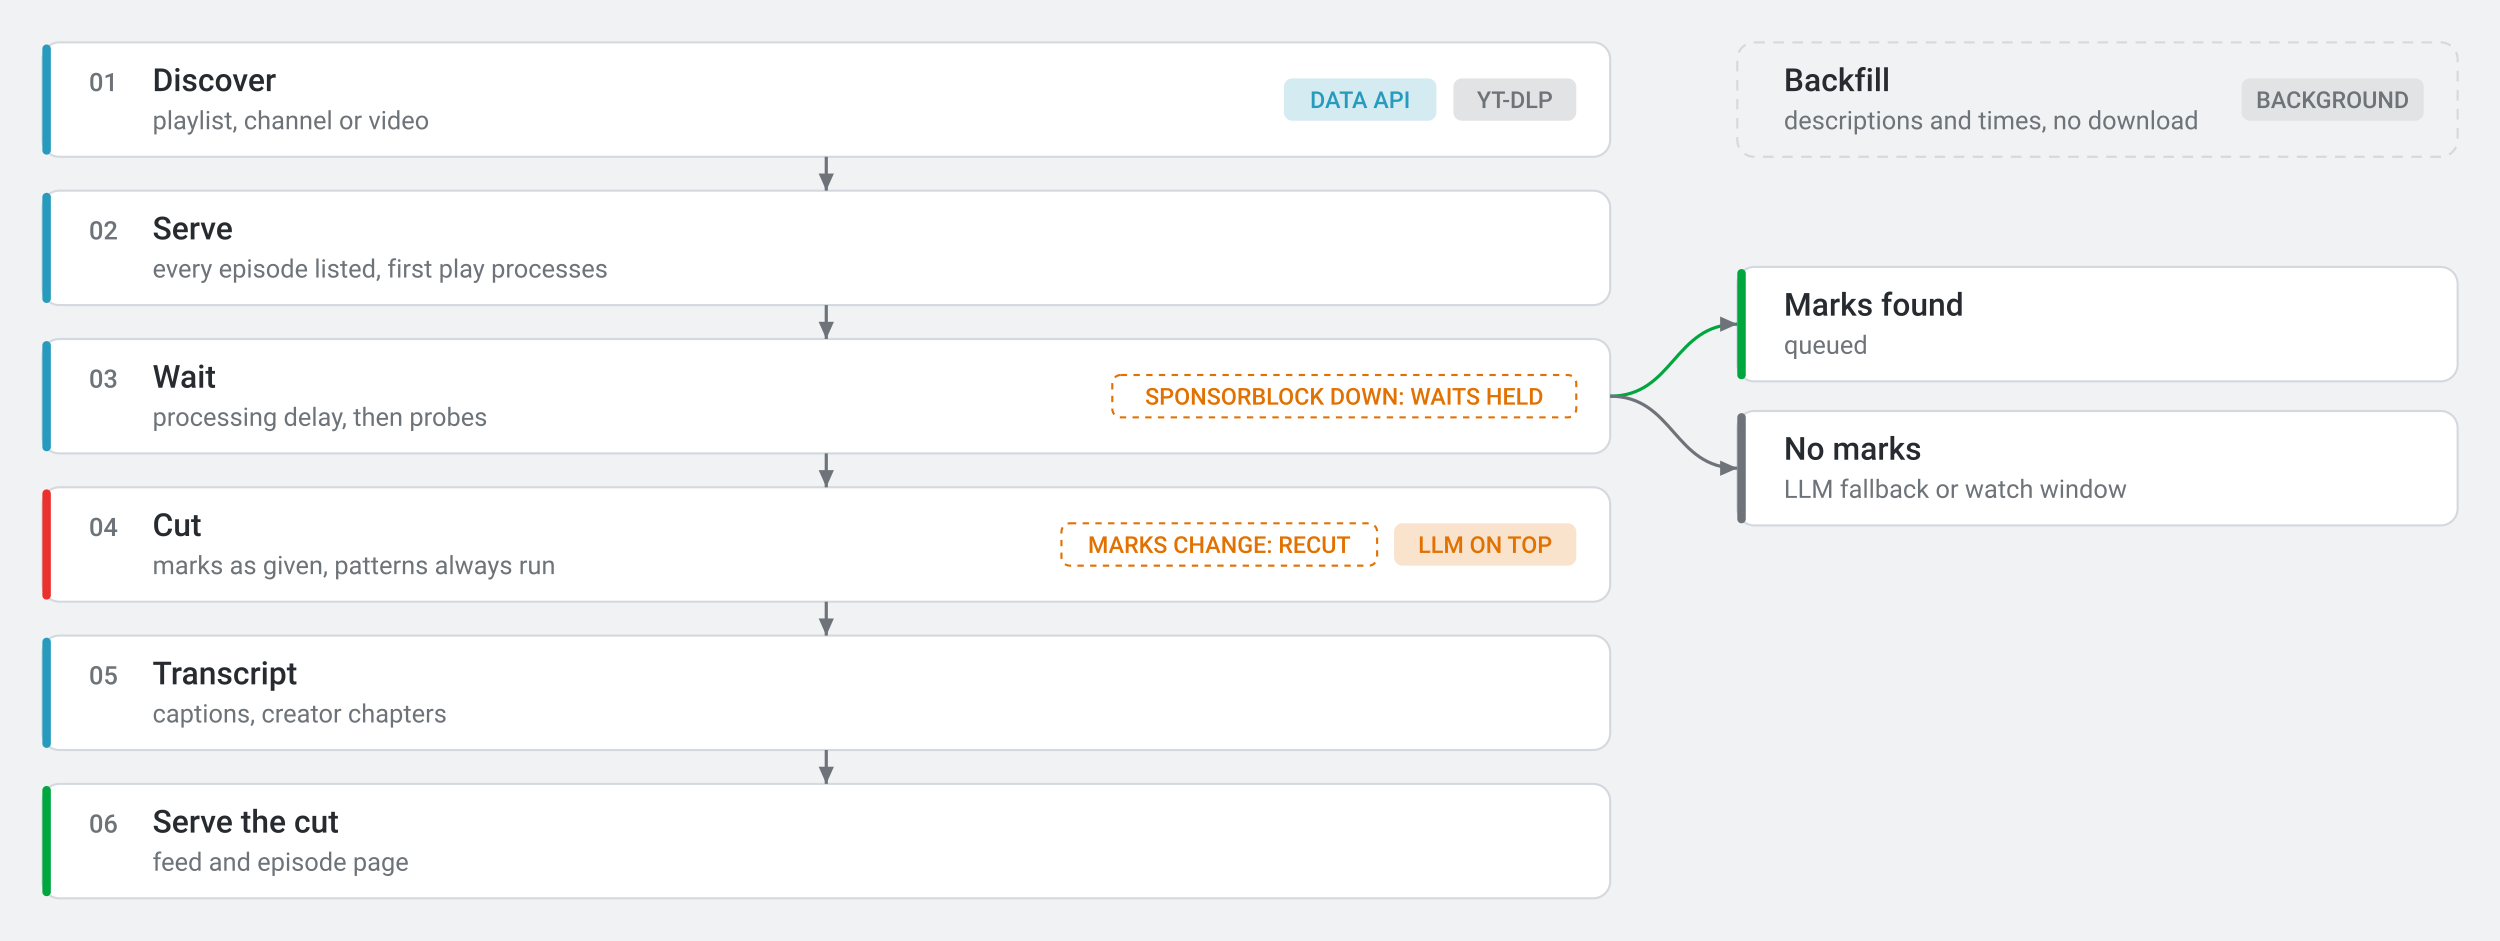
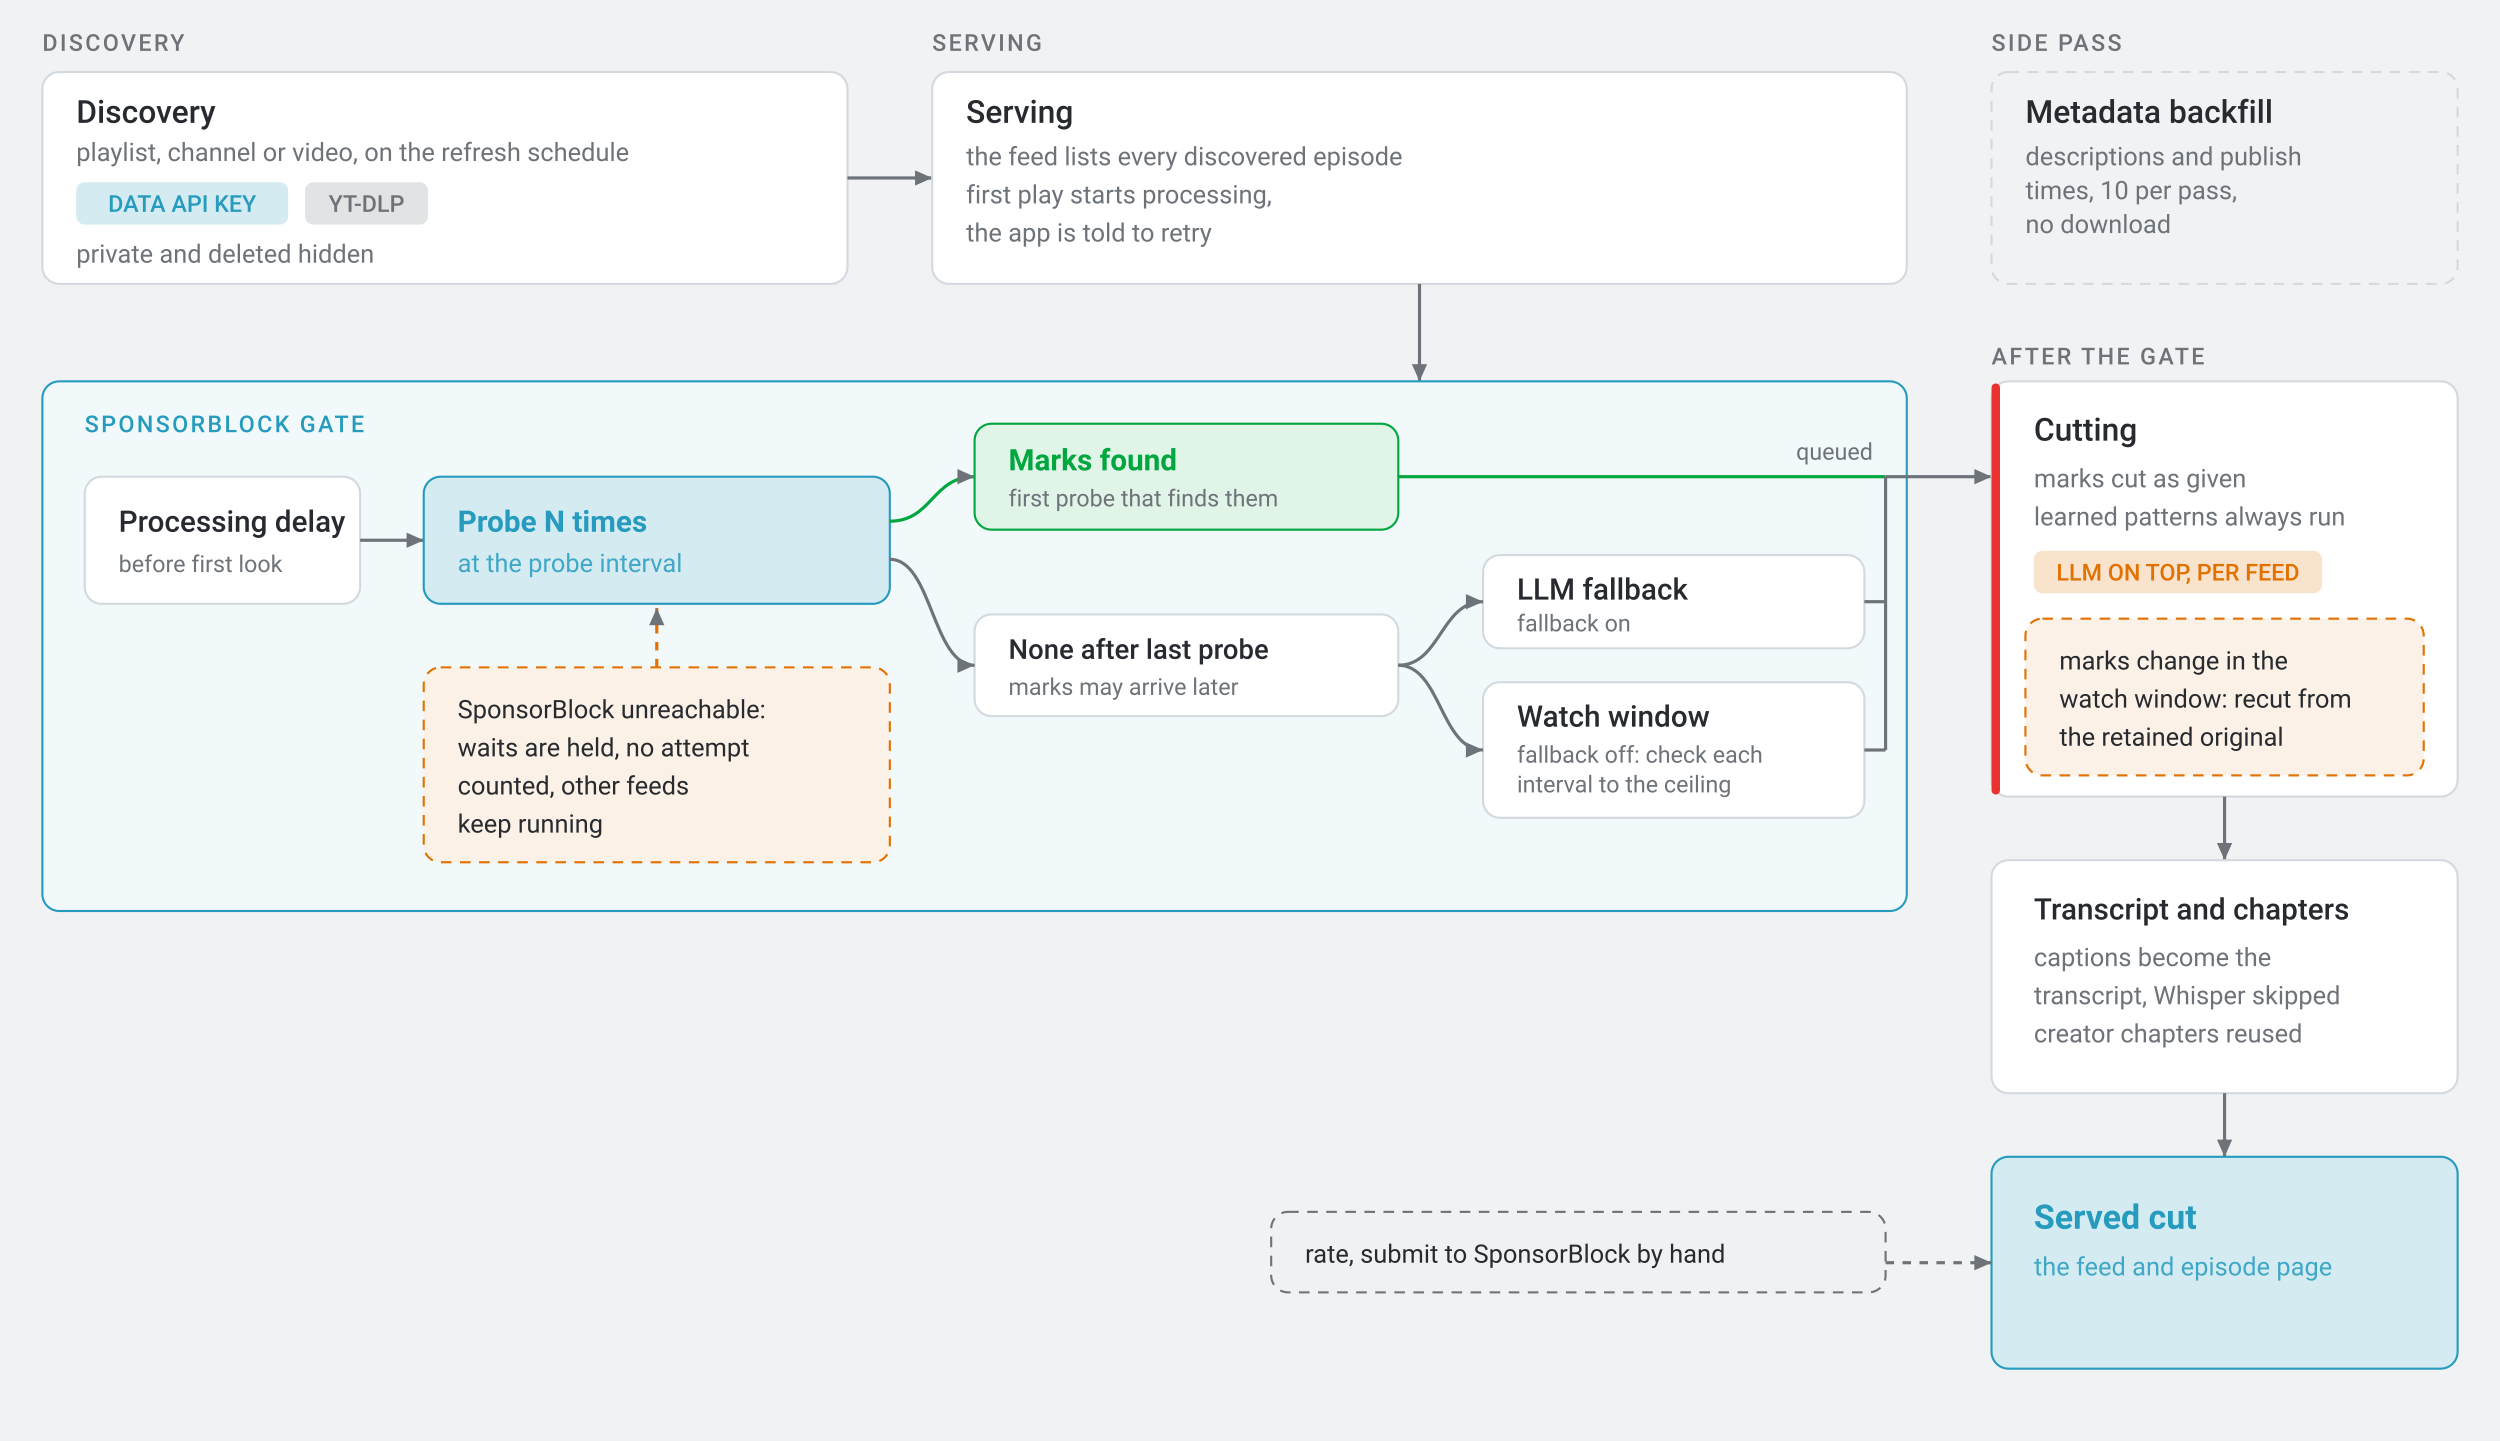
- <svg xmlns="http://www.w3.org/2000/svg" viewBox="0 0 1180 444" width="1180" height="444" role="img" aria-label="The YouTube pipeline from discovery through the SponsorBlock wait to the served cut">
+ <svg xmlns="http://www.w3.org/2000/svg" viewBox="0 0 1180 680" width="1180" height="680" role="img" aria-label="The YouTube pipeline: discovery, SponsorBlock gate, cutting and serving">
  <defs>
    <marker id="ar" viewBox="0 0 10 10" refX="9" refY="5" markerWidth="6" markerHeight="6" orient="auto-start-reverse">
      <path d="M 0 1 L 9 5 L 0 9 z" fill="#6D7378" />
    </marker>
    <marker id="arp" viewBox="0 0 10 10" refX="9" refY="5" markerWidth="6" markerHeight="6" orient="auto-start-reverse">
      <path d="M 0 1 L 9 5 L 0 9 z" fill="#279BBE" />
    </marker>
    <pattern id="hatch" width="7" height="7" patternTransform="rotate(45)" patternUnits="userSpaceOnUse">
      <line x1="0" y1="0" x2="0" y2="7" stroke="#EA312E" stroke-width="2" opacity="0.28" />
    </pattern>
    <pattern id="hatchq" width="7" height="7" patternTransform="rotate(45)" patternUnits="userSpaceOnUse">
      <line x1="0" y1="0" x2="0" y2="7" stroke="#6D7378" stroke-width="2" opacity="0.20" />
    </pattern>
  </defs>
-   <rect width="1180" height="444" fill="#F0F2F4" />
-   <rect x="20" y="20" width="740" height="54" rx="8" fill="#FFFFFF" stroke="#D3D9DE" stroke-width="1" />
-   <rect x="20" y="21" width="4" height="52" rx="2" fill="#279BBE" />
-   <text x="42" y="43" font-family="Roboto, -apple-system, BlinkMacSystemFont, 'Segoe UI', sans-serif" font-size="12" font-weight="500" fill="#6D7378" text-anchor="start">01</text>
-   <text x="72" y="43" font-family="Roboto, -apple-system, BlinkMacSystemFont, 'Segoe UI', sans-serif" font-size="15" font-weight="500" fill="#272B30" text-anchor="start">Discover</text>
-   <text x="72" y="61" font-family="Roboto, -apple-system, BlinkMacSystemFont, 'Segoe UI', sans-serif" font-size="12" font-weight="400" fill="#6D7378" text-anchor="start">playlist, channel or video</text>
-   <rect x="686" y="37" width="58" height="20" rx="4" fill="#E2E3E4" stroke="none" stroke-width="0" />
-   <text x="715.0" y="51" font-family="Roboto, -apple-system, BlinkMacSystemFont, 'Segoe UI', sans-serif" font-size="11" font-weight="500" fill="#6D7378" text-anchor="middle">YT-DLP</text>
-   <rect x="606" y="37" width="72" height="20" rx="4" fill="#D4EBF2" stroke="none" stroke-width="0" />
-   <text x="642.0" y="51" font-family="Roboto, -apple-system, BlinkMacSystemFont, 'Segoe UI', sans-serif" font-size="11" font-weight="500" fill="#279BBE" text-anchor="middle">DATA API</text>
-   <rect x="20" y="90" width="740" height="54" rx="8" fill="#FFFFFF" stroke="#D3D9DE" stroke-width="1" />
-   <rect x="20" y="91" width="4" height="52" rx="2" fill="#279BBE" />
-   <text x="42" y="113" font-family="Roboto, -apple-system, BlinkMacSystemFont, 'Segoe UI', sans-serif" font-size="12" font-weight="500" fill="#6D7378" text-anchor="start">02</text>
-   <text x="72" y="113" font-family="Roboto, -apple-system, BlinkMacSystemFont, 'Segoe UI', sans-serif" font-size="15" font-weight="500" fill="#272B30" text-anchor="start">Serve</text>
-   <text x="72" y="131" font-family="Roboto, -apple-system, BlinkMacSystemFont, 'Segoe UI', sans-serif" font-size="12" font-weight="400" fill="#6D7378" text-anchor="start">every episode listed, first play processes</text>
-   <rect x="20" y="160" width="740" height="54" rx="8" fill="#FFFFFF" stroke="#D3D9DE" stroke-width="1" />
-   <rect x="20" y="161" width="4" height="52" rx="2" fill="#279BBE" />
-   <text x="42" y="183" font-family="Roboto, -apple-system, BlinkMacSystemFont, 'Segoe UI', sans-serif" font-size="12" font-weight="500" fill="#6D7378" text-anchor="start">03</text>
-   <text x="72" y="183" font-family="Roboto, -apple-system, BlinkMacSystemFont, 'Segoe UI', sans-serif" font-size="15" font-weight="500" fill="#272B30" text-anchor="start">Wait</text>
-   <text x="72" y="201" font-family="Roboto, -apple-system, BlinkMacSystemFont, 'Segoe UI', sans-serif" font-size="12" font-weight="400" fill="#6D7378" text-anchor="start">processing delay, then probes</text>
-   <rect x="525" y="177" width="219" height="20" rx="4" fill="none" stroke="#E17100" stroke-width="1" stroke-dasharray="3 3" />
-   <text x="634.5" y="191" font-family="Roboto, -apple-system, BlinkMacSystemFont, 'Segoe UI', sans-serif" font-size="11" font-weight="500" fill="#E17100" text-anchor="middle">SPONSORBLOCK DOWN: WAITS HELD</text>
-   <rect x="20" y="230" width="740" height="54" rx="8" fill="#FFFFFF" stroke="#D3D9DE" stroke-width="1" />
-   <rect x="20" y="231" width="4" height="52" rx="2" fill="#EA312E" />
-   <text x="42" y="253" font-family="Roboto, -apple-system, BlinkMacSystemFont, 'Segoe UI', sans-serif" font-size="12" font-weight="500" fill="#6D7378" text-anchor="start">04</text>
-   <text x="72" y="253" font-family="Roboto, -apple-system, BlinkMacSystemFont, 'Segoe UI', sans-serif" font-size="15" font-weight="500" fill="#272B30" text-anchor="start">Cut</text>
-   <text x="72" y="271" font-family="Roboto, -apple-system, BlinkMacSystemFont, 'Segoe UI', sans-serif" font-size="12" font-weight="400" fill="#6D7378" text-anchor="start">marks as given, patterns always run</text>
-   <rect x="658" y="247" width="86" height="20" rx="4" fill="#F9E3CC" stroke="none" stroke-width="0" />
-   <text x="701.0" y="261" font-family="Roboto, -apple-system, BlinkMacSystemFont, 'Segoe UI', sans-serif" font-size="11" font-weight="500" fill="#E17100" text-anchor="middle">LLM ON TOP</text>
-   <rect x="501" y="247" width="149" height="20" rx="4" fill="none" stroke="#E17100" stroke-width="1" stroke-dasharray="3 3" />
-   <text x="575.5" y="261" font-family="Roboto, -apple-system, BlinkMacSystemFont, 'Segoe UI', sans-serif" font-size="11" font-weight="500" fill="#E17100" text-anchor="middle">MARKS CHANGE: RECUT</text>
-   <rect x="20" y="300" width="740" height="54" rx="8" fill="#FFFFFF" stroke="#D3D9DE" stroke-width="1" />
-   <rect x="20" y="301" width="4" height="52" rx="2" fill="#279BBE" />
-   <text x="42" y="323" font-family="Roboto, -apple-system, BlinkMacSystemFont, 'Segoe UI', sans-serif" font-size="12" font-weight="500" fill="#6D7378" text-anchor="start">05</text>
-   <text x="72" y="323" font-family="Roboto, -apple-system, BlinkMacSystemFont, 'Segoe UI', sans-serif" font-size="15" font-weight="500" fill="#272B30" text-anchor="start">Transcript</text>
-   <text x="72" y="341" font-family="Roboto, -apple-system, BlinkMacSystemFont, 'Segoe UI', sans-serif" font-size="12" font-weight="400" fill="#6D7378" text-anchor="start">captions, creator chapters</text>
-   <rect x="20" y="370" width="740" height="54" rx="8" fill="#FFFFFF" stroke="#D3D9DE" stroke-width="1" />
-   <rect x="20" y="371" width="4" height="52" rx="2" fill="#00A63E" />
-   <text x="42" y="393" font-family="Roboto, -apple-system, BlinkMacSystemFont, 'Segoe UI', sans-serif" font-size="12" font-weight="500" fill="#6D7378" text-anchor="start">06</text>
-   <text x="72" y="393" font-family="Roboto, -apple-system, BlinkMacSystemFont, 'Segoe UI', sans-serif" font-size="15" font-weight="500" fill="#272B30" text-anchor="start">Serve the cut</text>
-   <text x="72" y="411" font-family="Roboto, -apple-system, BlinkMacSystemFont, 'Segoe UI', sans-serif" font-size="12" font-weight="400" fill="#6D7378" text-anchor="start">feed and episode page</text>
-   <path d="M 390.0 74 L 390.0 90" stroke="#6D7378" stroke-width="1.5" fill="none" marker-end="url(#ar)" />
-   <path d="M 390.0 144 L 390.0 160" stroke="#6D7378" stroke-width="1.5" fill="none" marker-end="url(#ar)" />
-   <path d="M 390.0 214 L 390.0 230" stroke="#6D7378" stroke-width="1.5" fill="none" marker-end="url(#ar)" />
-   <path d="M 390.0 284 L 390.0 300" stroke="#6D7378" stroke-width="1.5" fill="none" marker-end="url(#ar)" />
-   <path d="M 390.0 354 L 390.0 370" stroke="#6D7378" stroke-width="1.5" fill="none" marker-end="url(#ar)" />
-   <rect x="820" y="126" width="340" height="54" rx="8" fill="#FFFFFF" stroke="#D3D9DE" stroke-width="1" />
-   <rect x="820" y="127" width="4" height="52" rx="2" fill="#00A63E" />
-   <text x="842" y="149" font-family="Roboto, -apple-system, BlinkMacSystemFont, 'Segoe UI', sans-serif" font-size="15" font-weight="500" fill="#272B30" text-anchor="start">Marks found</text>
-   <text x="842" y="167" font-family="Roboto, -apple-system, BlinkMacSystemFont, 'Segoe UI', sans-serif" font-size="12" font-weight="400" fill="#6D7378" text-anchor="start">queued</text>
-   <rect x="820" y="194" width="340" height="54" rx="8" fill="#FFFFFF" stroke="#D3D9DE" stroke-width="1" />
-   <rect x="820" y="195" width="4" height="52" rx="2" fill="#6D7378" />
-   <text x="842" y="217" font-family="Roboto, -apple-system, BlinkMacSystemFont, 'Segoe UI', sans-serif" font-size="15" font-weight="500" fill="#272B30" text-anchor="start">No marks</text>
-   <text x="842" y="235" font-family="Roboto, -apple-system, BlinkMacSystemFont, 'Segoe UI', sans-serif" font-size="12" font-weight="400" fill="#6D7378" text-anchor="start">LLM fallback or watch window</text>
-   <path d="M 760 187 C 790.0 187, 790.0 153, 820 153" stroke="#00A63E" stroke-width="1.5" fill="none" marker-end="url(#ar)" />
-   <path d="M 760 187 C 790.0 187, 790.0 221, 820 221" stroke="#6D7378" stroke-width="1.5" fill="none" marker-end="url(#ar)" />
-   <rect x="820" y="20" width="340" height="54" rx="8" fill="none" stroke="#D3D9DE" stroke-width="1" stroke-dasharray="5 4" />
-   <text x="842" y="43" font-family="Roboto, -apple-system, BlinkMacSystemFont, 'Segoe UI', sans-serif" font-size="15" font-weight="500" fill="#272B30" text-anchor="start">Backfill</text>
-   <text x="842" y="61" font-family="Roboto, -apple-system, BlinkMacSystemFont, 'Segoe UI', sans-serif" font-size="12" font-weight="400" fill="#6D7378" text-anchor="start">descriptions and times, no download</text>
-   <rect x="1058" y="37" width="86" height="20" rx="4" fill="#E2E3E4" stroke="none" stroke-width="0" />
-   <text x="1101.0" y="51" font-family="Roboto, -apple-system, BlinkMacSystemFont, 'Segoe UI', sans-serif" font-size="11" font-weight="500" fill="#6D7378" text-anchor="middle">BACKGROUND</text>
+   <rect width="1180" height="680" fill="#F0F2F4" />
+   <text x="20" y="24" font-family="Roboto, -apple-system, BlinkMacSystemFont, 'Segoe UI', sans-serif" font-size="11" font-weight="500" fill="#6D7378" text-anchor="start" letter-spacing="0.1em">DISCOVERY</text>
+   <text x="440" y="24" font-family="Roboto, -apple-system, BlinkMacSystemFont, 'Segoe UI', sans-serif" font-size="11" font-weight="500" fill="#6D7378" text-anchor="start" letter-spacing="0.1em">SERVING</text>
+   <text x="940" y="24" font-family="Roboto, -apple-system, BlinkMacSystemFont, 'Segoe UI', sans-serif" font-size="11" font-weight="500" fill="#6D7378" text-anchor="start" letter-spacing="0.1em">SIDE PASS</text>
+   <rect x="20" y="34" width="380" height="100" rx="8" fill="#FFFFFF" stroke="#D3D9DE" stroke-width="1" />
+   <text x="36" y="58" font-family="Roboto, -apple-system, BlinkMacSystemFont, 'Segoe UI', sans-serif" font-size="15" font-weight="500" fill="#272B30" text-anchor="start">Discovery</text>
+   <text x="36" y="76" font-family="Roboto, -apple-system, BlinkMacSystemFont, 'Segoe UI', sans-serif" font-size="12" font-weight="400" fill="#6D7378" text-anchor="start">playlist, channel or video, on the refresh schedule</text>
+   <rect x="36" y="86" width="100" height="20" rx="4" fill="#D4EBF2" stroke="none" stroke-width="0" />
+   <text x="86.0" y="100" font-family="Roboto, -apple-system, BlinkMacSystemFont, 'Segoe UI', sans-serif" font-size="11" font-weight="500" fill="#279BBE" text-anchor="middle">DATA API KEY</text>
+   <rect x="144" y="86" width="58" height="20" rx="4" fill="#E2E3E4" stroke="none" stroke-width="0" />
+   <text x="173.0" y="100" font-family="Roboto, -apple-system, BlinkMacSystemFont, 'Segoe UI', sans-serif" font-size="11" font-weight="500" fill="#6D7378" text-anchor="middle">YT-DLP</text>
+   <text x="36" y="124" font-family="Roboto, -apple-system, BlinkMacSystemFont, 'Segoe UI', sans-serif" font-size="12" font-weight="400" fill="#6D7378" text-anchor="start">private and deleted hidden</text>
+   <path d="M 400 84 L 440 84" stroke="#6D7378" stroke-width="1.5" fill="none" marker-end="url(#ar)" />
+   <rect x="440" y="34" width="460" height="100" rx="8" fill="#FFFFFF" stroke="#D3D9DE" stroke-width="1" />
+   <text x="456" y="58" font-family="Roboto, -apple-system, BlinkMacSystemFont, 'Segoe UI', sans-serif" font-size="15" font-weight="500" fill="#272B30" text-anchor="start">Serving</text>
+   <text x="456" y="78" font-family="Roboto, -apple-system, BlinkMacSystemFont, 'Segoe UI', sans-serif" font-size="12" font-weight="400" fill="#6D7378" text-anchor="start">the feed lists every discovered episode</text>
+   <text x="456" y="96" font-family="Roboto, -apple-system, BlinkMacSystemFont, 'Segoe UI', sans-serif" font-size="12" font-weight="400" fill="#6D7378" text-anchor="start">first play starts processing,</text>
+   <text x="456" y="114" font-family="Roboto, -apple-system, BlinkMacSystemFont, 'Segoe UI', sans-serif" font-size="12" font-weight="400" fill="#6D7378" text-anchor="start">the app is told to retry</text>
+   <rect x="940" y="34" width="220" height="100" rx="8" fill="none" stroke="#D3D9DE" stroke-width="1" stroke-dasharray="5 4" />
+   <text x="956" y="58" font-family="Roboto, -apple-system, BlinkMacSystemFont, 'Segoe UI', sans-serif" font-size="15" font-weight="500" fill="#272B30" text-anchor="start">Metadata backfill</text>
+   <text x="956" y="78" font-family="Roboto, -apple-system, BlinkMacSystemFont, 'Segoe UI', sans-serif" font-size="12" font-weight="400" fill="#6D7378" text-anchor="start">descriptions and publish</text>
+   <text x="956" y="94" font-family="Roboto, -apple-system, BlinkMacSystemFont, 'Segoe UI', sans-serif" font-size="12" font-weight="400" fill="#6D7378" text-anchor="start">times, 10 per pass,</text>
+   <text x="956" y="110" font-family="Roboto, -apple-system, BlinkMacSystemFont, 'Segoe UI', sans-serif" font-size="12" font-weight="400" fill="#6D7378" text-anchor="start">no download</text>
+   <path d="M 670 134 L 670 180" stroke="#6D7378" stroke-width="1.5" fill="none" marker-end="url(#ar)" />
+   <rect x="20" y="180" width="880" height="250" rx="8" fill="#F2F9FB" stroke="#279BBE" stroke-width="1" />
+   <text x="40" y="204" font-family="Roboto, -apple-system, BlinkMacSystemFont, 'Segoe UI', sans-serif" font-size="11" font-weight="500" fill="#279BBE" text-anchor="start" letter-spacing="0.1em">SPONSORBLOCK GATE</text>
+   <rect x="40" y="225" width="130" height="60" rx="8" fill="#FFFFFF" stroke="#D3D9DE" stroke-width="1" />
+   <text x="56" y="251" font-family="Roboto, -apple-system, BlinkMacSystemFont, 'Segoe UI', sans-serif" font-size="14" font-weight="500" fill="#272B30" text-anchor="start">Processing delay</text>
+   <text x="56" y="270" font-family="Roboto, -apple-system, BlinkMacSystemFont, 'Segoe UI', sans-serif" font-size="11" font-weight="400" fill="#6D7378" text-anchor="start">before first look</text>
+   <path d="M 170 255 L 200 255" stroke="#6D7378" stroke-width="1.5" fill="none" marker-end="url(#ar)" />
+   <rect x="200" y="225" width="220" height="60" rx="8" fill="#D4EBF2" stroke="#279BBE" stroke-width="1" />
+   <text x="216" y="251" font-family="Roboto, -apple-system, BlinkMacSystemFont, 'Segoe UI', sans-serif" font-size="14" font-weight="600" fill="#279BBE" text-anchor="start">Probe N times</text>
+   <text x="216" y="270" font-family="Roboto, -apple-system, BlinkMacSystemFont, 'Segoe UI', sans-serif" font-size="12" font-weight="400" fill="#279BBE" text-anchor="start" opacity="0.85">at the probe interval</text>
+   <rect x="200" y="315" width="220" height="92" rx="8" fill="#FCF1E6" stroke="#E17100" stroke-width="1" stroke-dasharray="5 4" />
+   <text x="216" y="339" font-family="Roboto, -apple-system, BlinkMacSystemFont, 'Segoe UI', sans-serif" font-size="12" font-weight="400" fill="#272B30" text-anchor="start">SponsorBlock unreachable:</text>
+   <text x="216" y="357" font-family="Roboto, -apple-system, BlinkMacSystemFont, 'Segoe UI', sans-serif" font-size="12" font-weight="400" fill="#272B30" text-anchor="start">waits are held, no attempt</text>
+   <text x="216" y="375" font-family="Roboto, -apple-system, BlinkMacSystemFont, 'Segoe UI', sans-serif" font-size="12" font-weight="400" fill="#272B30" text-anchor="start">counted, other feeds</text>
+   <text x="216" y="393" font-family="Roboto, -apple-system, BlinkMacSystemFont, 'Segoe UI', sans-serif" font-size="12" font-weight="400" fill="#272B30" text-anchor="start">keep running</text>
+   <path d="M 310 315 L 310 287" stroke="#E17100" stroke-width="1.5" fill="none" marker-end="url(#ar)" stroke-dasharray="4 4" />
+   <rect x="460" y="200" width="200" height="50" rx="8" fill="#E0F4E8" stroke="#00A63E" stroke-width="1" />
+   <text x="476" y="222" font-family="Roboto, -apple-system, BlinkMacSystemFont, 'Segoe UI', sans-serif" font-size="14" font-weight="600" fill="#00A63E" text-anchor="start">Marks found</text>
+   <text x="476" y="239" font-family="Roboto, -apple-system, BlinkMacSystemFont, 'Segoe UI', sans-serif" font-size="11" font-weight="400" fill="#6D7378" text-anchor="start">first probe that finds them</text>
+   <rect x="460" y="290" width="200" height="48" rx="8" fill="#FFFFFF" stroke="#D3D9DE" stroke-width="1" />
+   <text x="476" y="311" font-family="Roboto, -apple-system, BlinkMacSystemFont, 'Segoe UI', sans-serif" font-size="13" font-weight="500" fill="#272B30" text-anchor="start">None after last probe</text>
+   <text x="476" y="328" font-family="Roboto, -apple-system, BlinkMacSystemFont, 'Segoe UI', sans-serif" font-size="11" font-weight="400" fill="#6D7378" text-anchor="start">marks may arrive later</text>
+   <path d="M 420 246 C 440.0 246, 440.0 225, 460 225" stroke="#00A63E" stroke-width="1.5" fill="none" marker-end="url(#ar)" />
+   <path d="M 420 264 C 440.0 264, 440.0 314, 460 314" stroke="#6D7378" stroke-width="1.5" fill="none" marker-end="url(#ar)" />
+   <rect x="700" y="262" width="180" height="44" rx="8" fill="#FFFFFF" stroke="#D3D9DE" stroke-width="1" />
+   <text x="716" y="283" font-family="Roboto, -apple-system, BlinkMacSystemFont, 'Segoe UI', sans-serif" font-size="14" font-weight="500" fill="#272B30" text-anchor="start">LLM fallback</text>
+   <text x="716" y="298" font-family="Roboto, -apple-system, BlinkMacSystemFont, 'Segoe UI', sans-serif" font-size="11" font-weight="400" fill="#6D7378" text-anchor="start">fallback on</text>
+   <rect x="700" y="322" width="180" height="64" rx="8" fill="#FFFFFF" stroke="#D3D9DE" stroke-width="1" />
+   <text x="716" y="343" font-family="Roboto, -apple-system, BlinkMacSystemFont, 'Segoe UI', sans-serif" font-size="14" font-weight="500" fill="#272B30" text-anchor="start">Watch window</text>
+   <text x="716" y="360" font-family="Roboto, -apple-system, BlinkMacSystemFont, 'Segoe UI', sans-serif" font-size="11" font-weight="400" fill="#6D7378" text-anchor="start">fallback off: check each</text>
+   <text x="716" y="374" font-family="Roboto, -apple-system, BlinkMacSystemFont, 'Segoe UI', sans-serif" font-size="11" font-weight="400" fill="#6D7378" text-anchor="start">interval to the ceiling</text>
+   <path d="M 660 314 C 680.0 314, 680.0 284, 700 284" stroke="#6D7378" stroke-width="1.5" fill="none" marker-end="url(#ar)" />
+   <path d="M 660 314 C 680.0 314, 680.0 354, 700 354" stroke="#6D7378" stroke-width="1.5" fill="none" marker-end="url(#ar)" />
+   <path d="M 660 225 L 890 225" stroke="#00A63E" stroke-width="1.5" fill="none" />
+   <path d="M 880 284 L 890 284 M 880 354 L 890 354 M 890 225 L 890 354" stroke="#6D7378" stroke-width="1.5" fill="none" />
+   <path d="M 890 225 L 940 225" stroke="#6D7378" stroke-width="1.5" fill="none" marker-end="url(#ar)" />
+   <text x="884" y="217" font-family="Roboto, -apple-system, BlinkMacSystemFont, 'Segoe UI', sans-serif" font-size="11" font-weight="400" fill="#6D7378" text-anchor="end">queued</text>
+   <text x="940" y="172" font-family="Roboto, -apple-system, BlinkMacSystemFont, 'Segoe UI', sans-serif" font-size="11" font-weight="500" fill="#6D7378" text-anchor="start" letter-spacing="0.1em">AFTER THE GATE</text>
+   <rect x="940" y="180" width="220" height="196" rx="8" fill="#FFFFFF" stroke="#D3D9DE" stroke-width="1" />
+   <rect x="940" y="181" width="4" height="194" rx="2" fill="#EA312E" />
+   <text x="960" y="208" font-family="Roboto, -apple-system, BlinkMacSystemFont, 'Segoe UI', sans-serif" font-size="15" font-weight="500" fill="#272B30" text-anchor="start">Cutting</text>
+   <text x="960" y="230" font-family="Roboto, -apple-system, BlinkMacSystemFont, 'Segoe UI', sans-serif" font-size="12" font-weight="400" fill="#6D7378" text-anchor="start">marks cut as given</text>
+   <text x="960" y="248" font-family="Roboto, -apple-system, BlinkMacSystemFont, 'Segoe UI', sans-serif" font-size="12" font-weight="400" fill="#6D7378" text-anchor="start">learned patterns always run</text>
+   <rect x="960" y="260" width="136" height="20" rx="4" fill="#F9E3CC" stroke="none" stroke-width="0" />
+   <text x="1028.0" y="274" font-family="Roboto, -apple-system, BlinkMacSystemFont, 'Segoe UI', sans-serif" font-size="11" font-weight="500" fill="#E17100" text-anchor="middle">LLM ON TOP, PER FEED</text>
+   <rect x="956" y="292" width="188" height="74" rx="8" fill="#FCF1E6" stroke="#E17100" stroke-width="1" stroke-dasharray="5 4" />
+   <text x="972" y="316" font-family="Roboto, -apple-system, BlinkMacSystemFont, 'Segoe UI', sans-serif" font-size="12" font-weight="400" fill="#272B30" text-anchor="start">marks change in the</text>
+   <text x="972" y="334" font-family="Roboto, -apple-system, BlinkMacSystemFont, 'Segoe UI', sans-serif" font-size="12" font-weight="400" fill="#272B30" text-anchor="start">watch window: recut from</text>
+   <text x="972" y="352" font-family="Roboto, -apple-system, BlinkMacSystemFont, 'Segoe UI', sans-serif" font-size="12" font-weight="400" fill="#272B30" text-anchor="start">the retained original</text>
+   <path d="M 1050 376 L 1050 406" stroke="#6D7378" stroke-width="1.5" fill="none" marker-end="url(#ar)" />
+   <rect x="940" y="406" width="220" height="110" rx="8" fill="#FFFFFF" stroke="#D3D9DE" stroke-width="1" />
+   <text x="960" y="434" font-family="Roboto, -apple-system, BlinkMacSystemFont, 'Segoe UI', sans-serif" font-size="14" font-weight="500" fill="#272B30" text-anchor="start">Transcript and chapters</text>
+   <text x="960" y="456" font-family="Roboto, -apple-system, BlinkMacSystemFont, 'Segoe UI', sans-serif" font-size="12" font-weight="400" fill="#6D7378" text-anchor="start">captions become the</text>
+   <text x="960" y="474" font-family="Roboto, -apple-system, BlinkMacSystemFont, 'Segoe UI', sans-serif" font-size="12" font-weight="400" fill="#6D7378" text-anchor="start">transcript, Whisper skipped</text>
+   <text x="960" y="492" font-family="Roboto, -apple-system, BlinkMacSystemFont, 'Segoe UI', sans-serif" font-size="12" font-weight="400" fill="#6D7378" text-anchor="start">creator chapters reused</text>
+   <path d="M 1050 516 L 1050 546" stroke="#6D7378" stroke-width="1.5" fill="none" marker-end="url(#ar)" />
+   <rect x="940" y="546" width="220" height="100" rx="8" fill="#D4EBF2" stroke="#279BBE" stroke-width="1" />
+   <text x="960" y="580" font-family="Roboto, -apple-system, BlinkMacSystemFont, 'Segoe UI', sans-serif" font-size="16" font-weight="600" fill="#279BBE" text-anchor="start">Served cut</text>
+   <text x="960" y="602" font-family="Roboto, -apple-system, BlinkMacSystemFont, 'Segoe UI', sans-serif" font-size="12" font-weight="400" fill="#279BBE" text-anchor="start" opacity="0.85">the feed and episode page</text>
+   <rect x="600" y="572" width="290" height="38" rx="8" fill="#F0F1F2" stroke="#6D7378" stroke-width="1" stroke-dasharray="5 4" />
+   <text x="616" y="596" font-family="Roboto, -apple-system, BlinkMacSystemFont, 'Segoe UI', sans-serif" font-size="12" font-weight="400" fill="#272B30" text-anchor="start">rate, submit to SponsorBlock by hand</text>
+   <path d="M 890 596 L 940 596" stroke="#6D7378" stroke-width="1.5" fill="none" stroke-dasharray="4 4" marker-end="url(#ar)" />
</svg>
